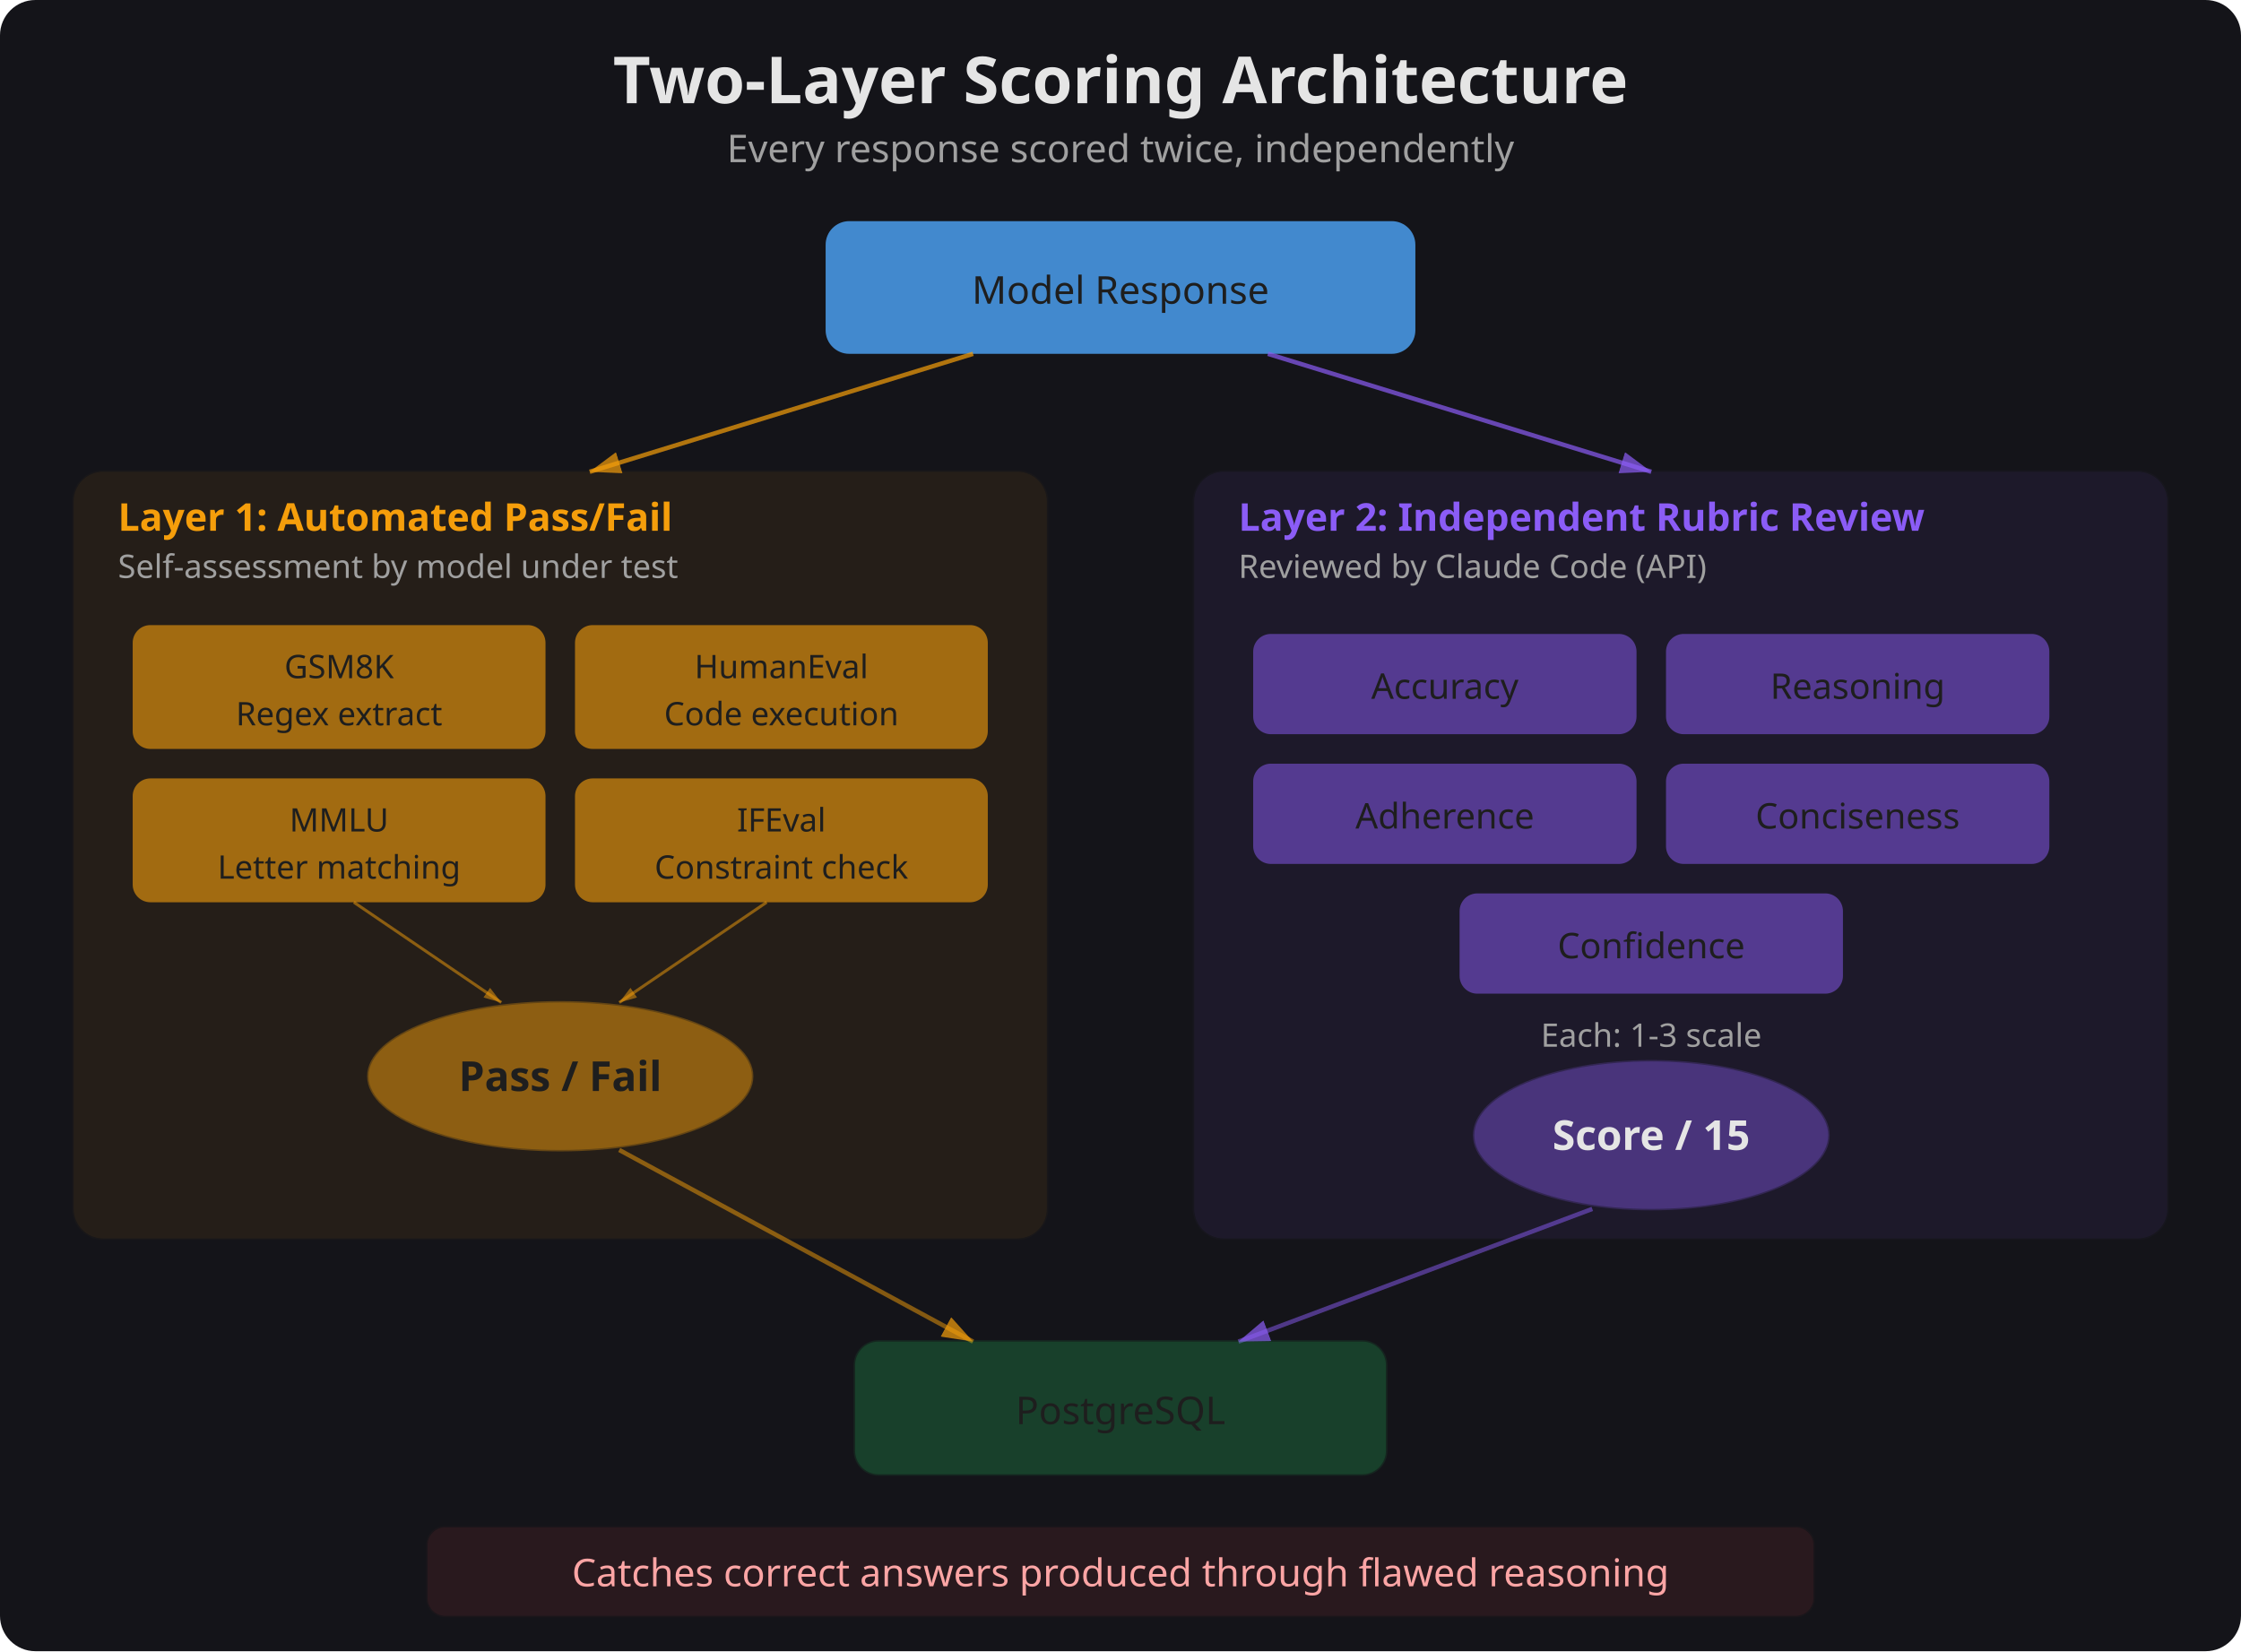
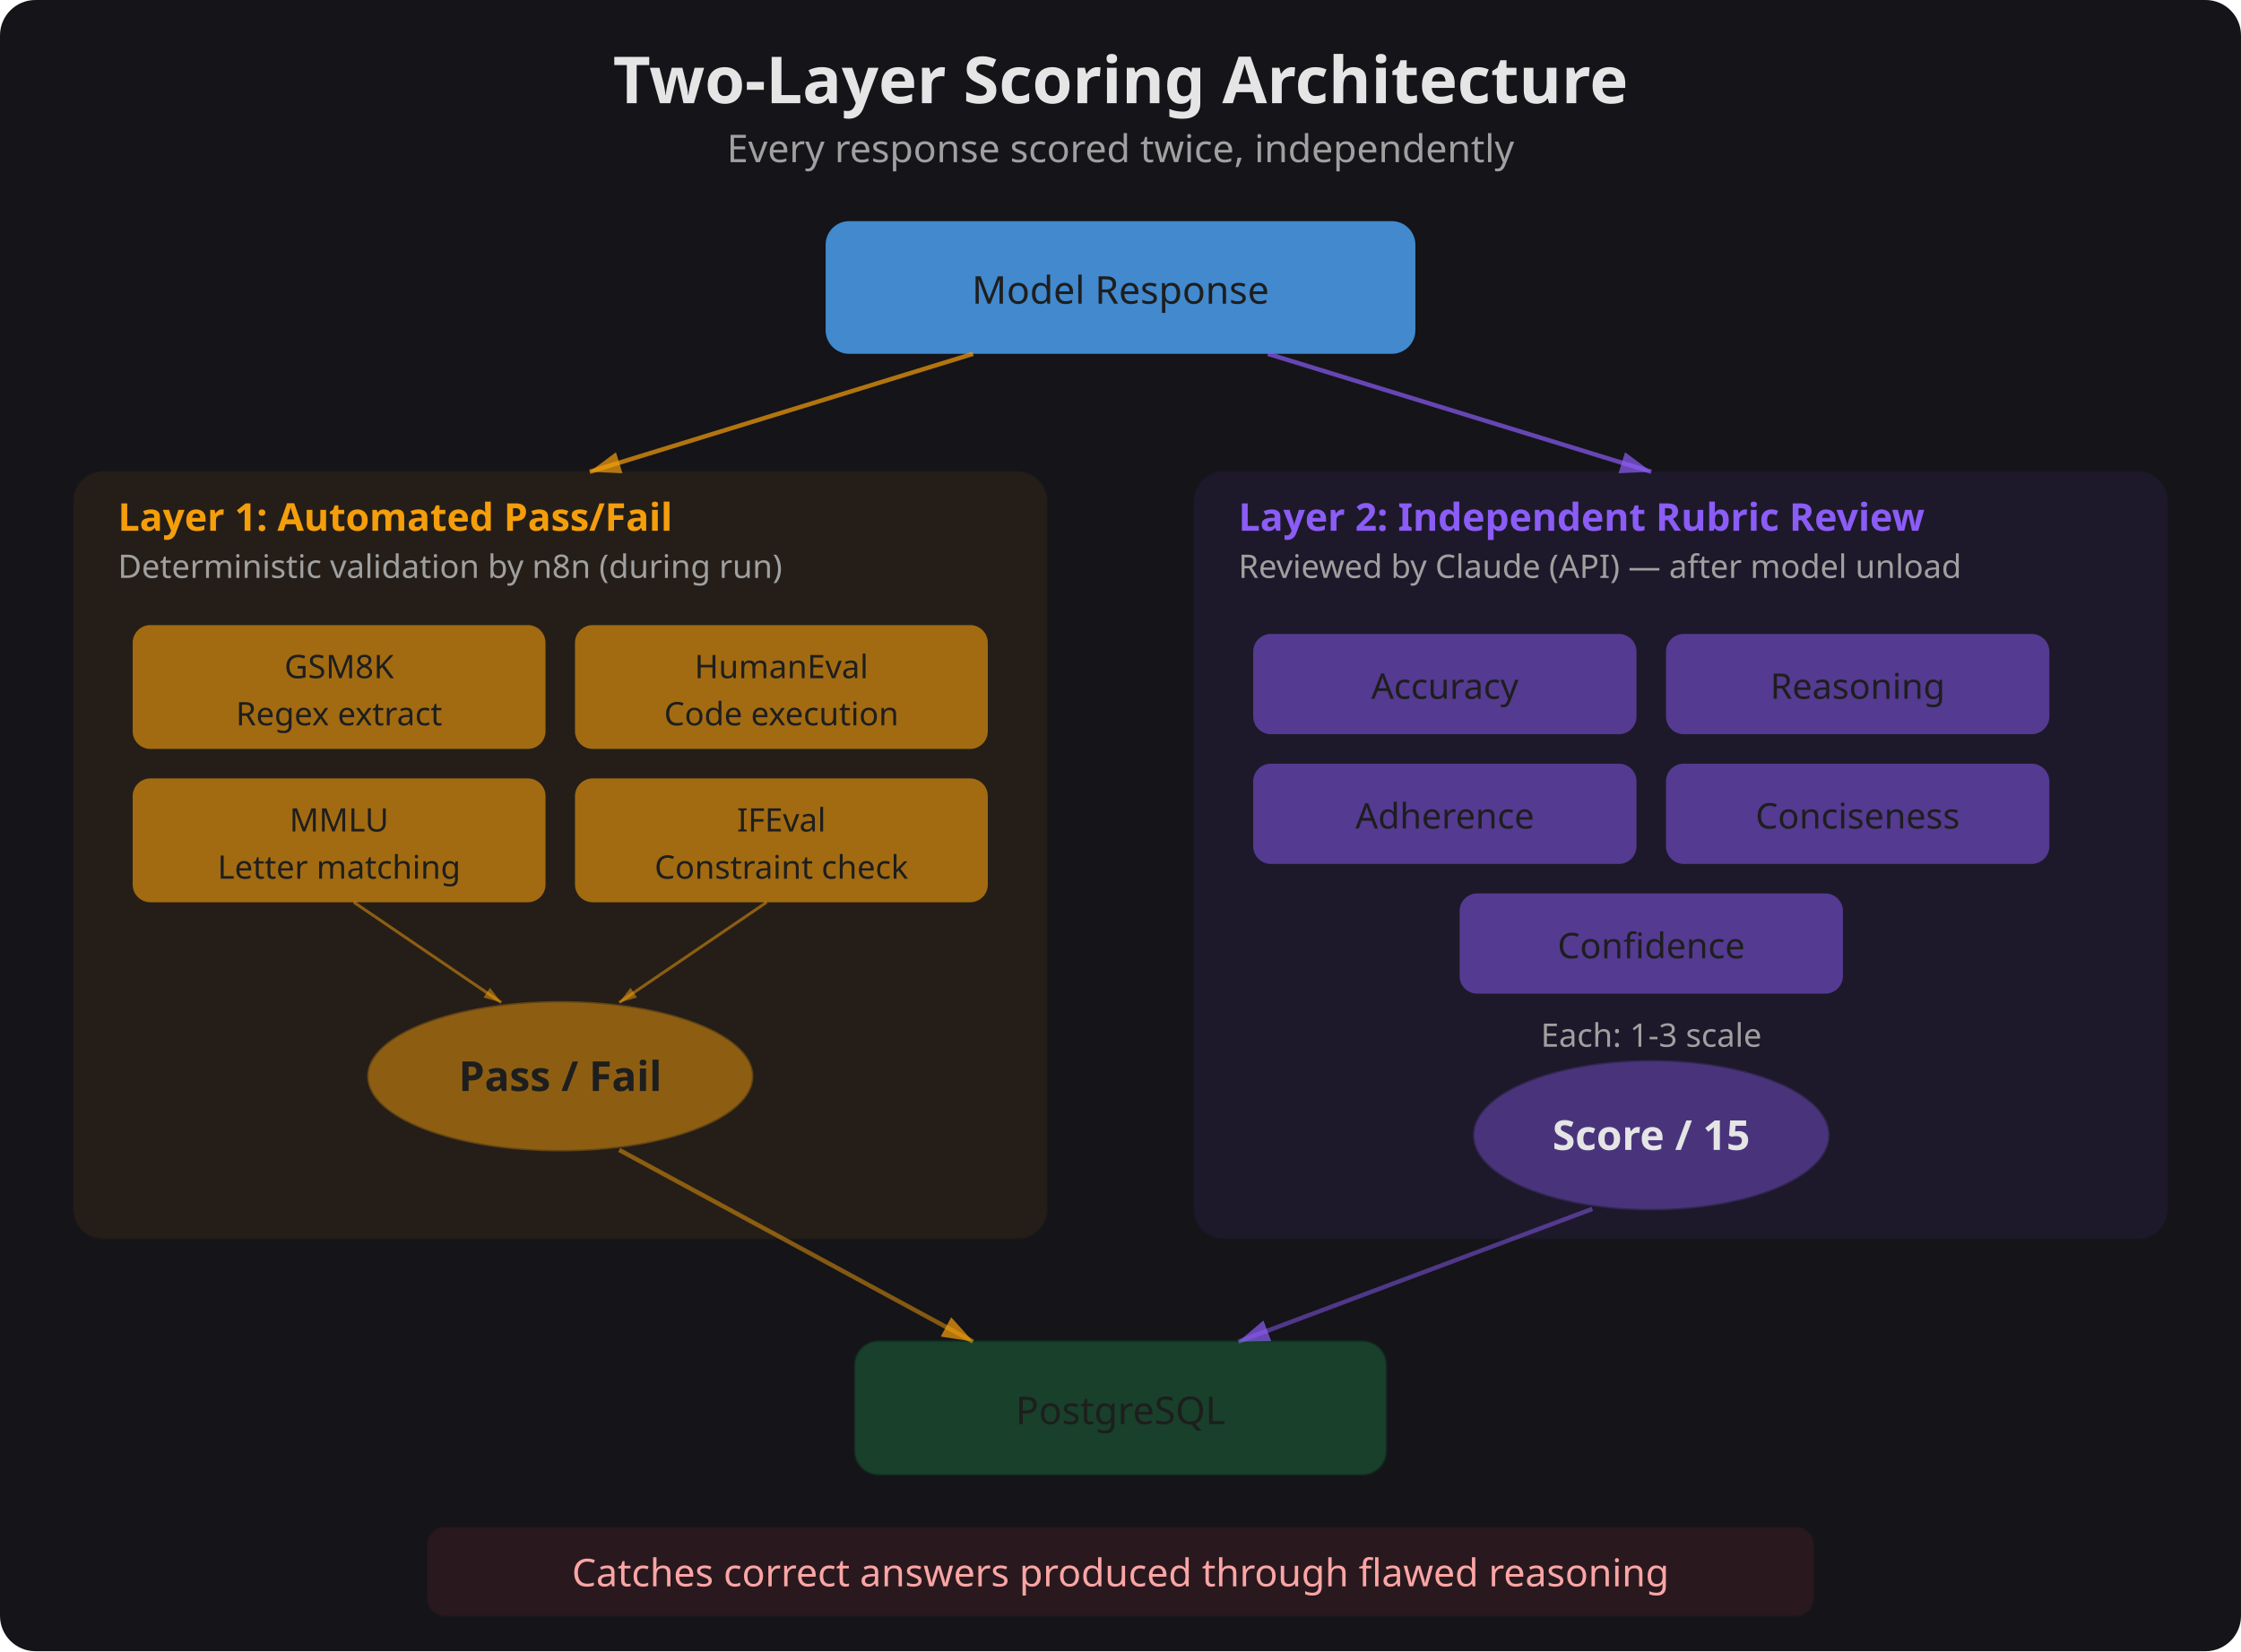
<svg xmlns="http://www.w3.org/2000/svg" viewBox="0 0 760 560" fill="none">
  <style>
    text { font-family: 'Segoe UI', system-ui, sans-serif; }
    .title { font-size: 22px; font-weight: 700; fill: #e5e5e5; }
    .subtitle { font-size: 13px; fill: #a0a0a0; }
    .zone-label { font-size: 13px; font-weight: 600; }
    .zone-sub { font-size: 11px; fill: #a0a0a0; }
    .box-label { font-size: 13px; font-weight: 500; fill: #1e1e1e; }
    .box-label-sm { font-size: 11px; fill: #1e1e1e; }
    .dim-label { font-size: 12px; font-weight: 500; fill: #1e1e1e; }
    .arrow-label { font-size: 11px; fill: #a0a0a0; }
    .insight { font-size: 13px; font-weight: 500; fill: #fca5a5; }
    .score { font-size: 14px; font-weight: 600; }
  </style>
  <rect width="760" height="560" rx="12" fill="#141419" />
  <text x="380" y="35" text-anchor="middle" class="title">Two-Layer Scoring Architecture</text>
  <text x="380" y="55" text-anchor="middle" class="subtitle">Every response scored twice, independently</text>
  <rect x="280" y="75" width="200" height="45" rx="8" fill="#4a9eed" opacity="0.85" />
  <text x="380" y="103" text-anchor="middle" class="box-label">Model Response</text>
  <line x1="330" y1="120" x2="200" y2="160" stroke="#f59e0b" stroke-width="1.5" stroke-opacity="0.7" marker-end="url(#arrow-amber)" />
  <line x1="430" y1="120" x2="560" y2="160" stroke="#8b5cf6" stroke-width="1.5" stroke-opacity="0.7" marker-end="url(#arrow-purple)" />
  <rect x="25" y="160" width="330" height="260" rx="10" fill="#f59e0b" opacity="0.08" stroke="#f59e0b" stroke-opacity="0.25" />
  <text x="40" y="180" class="zone-label" fill="#f59e0b">Layer 1: Automated Pass/Fail</text>
-   <text x="40" y="196" class="zone-sub">Self-assessment by model under test</text>
+   <text x="40" y="196" class="zone-sub">Deterministic validation by n8n (during run)</text>
  <rect x="45" y="212" width="140" height="42" rx="6" fill="#f59e0b" opacity="0.6" />
  <text x="115" y="230" text-anchor="middle" class="box-label-sm">GSM8K</text>
  <text x="115" y="246" text-anchor="middle" class="box-label-sm">Regex extract</text>
  <rect x="195" y="212" width="140" height="42" rx="6" fill="#f59e0b" opacity="0.6" />
  <text x="265" y="230" text-anchor="middle" class="box-label-sm">HumanEval</text>
  <text x="265" y="246" text-anchor="middle" class="box-label-sm">Code execution</text>
  <rect x="45" y="264" width="140" height="42" rx="6" fill="#f59e0b" opacity="0.6" />
  <text x="115" y="282" text-anchor="middle" class="box-label-sm">MMLU</text>
  <text x="115" y="298" text-anchor="middle" class="box-label-sm">Letter matching</text>
  <rect x="195" y="264" width="140" height="42" rx="6" fill="#f59e0b" opacity="0.6" />
  <text x="265" y="282" text-anchor="middle" class="box-label-sm">IFEval</text>
  <text x="265" y="298" text-anchor="middle" class="box-label-sm">Constraint check</text>
  <ellipse cx="190" cy="365" rx="65" ry="25" fill="#f59e0b" opacity="0.5" stroke="#f59e0b" stroke-opacity="0.6" />
  <text x="190" y="370" text-anchor="middle" class="score" fill="#1e1e1e">Pass / Fail</text>
  <line x1="120" y1="306" x2="170" y2="340" stroke="#f59e0b" stroke-width="1" stroke-opacity="0.5" marker-end="url(#arrow-amber-sm)" />
  <line x1="260" y1="306" x2="210" y2="340" stroke="#f59e0b" stroke-width="1" stroke-opacity="0.5" marker-end="url(#arrow-amber-sm)" />
  <rect x="405" y="160" width="330" height="260" rx="10" fill="#8b5cf6" opacity="0.08" stroke="#8b5cf6" stroke-opacity="0.25" />
  <text x="420" y="180" class="zone-label" fill="#8b5cf6">Layer 2: Independent Rubric Review</text>
-   <text x="420" y="196" class="zone-sub">Reviewed by Claude Code (API)</text>
+   <text x="420" y="196" class="zone-sub">Reviewed by Claude (API) — after model unload</text>
  <rect x="425" y="215" width="130" height="34" rx="6" fill="#8b5cf6" opacity="0.5" />
  <text x="490" y="237" text-anchor="middle" class="dim-label">Accuracy</text>
  <rect x="565" y="215" width="130" height="34" rx="6" fill="#8b5cf6" opacity="0.5" />
  <text x="630" y="237" text-anchor="middle" class="dim-label">Reasoning</text>
  <rect x="425" y="259" width="130" height="34" rx="6" fill="#8b5cf6" opacity="0.5" />
  <text x="490" y="281" text-anchor="middle" class="dim-label">Adherence</text>
  <rect x="565" y="259" width="130" height="34" rx="6" fill="#8b5cf6" opacity="0.5" />
  <text x="630" y="281" text-anchor="middle" class="dim-label">Conciseness</text>
  <rect x="495" y="303" width="130" height="34" rx="6" fill="#8b5cf6" opacity="0.5" />
  <text x="560" y="325" text-anchor="middle" class="dim-label">Confidence</text>
  <text x="560" y="355" text-anchor="middle" class="zone-sub">Each: 1-3 scale</text>
  <ellipse cx="560" cy="385" rx="60" ry="25" fill="#8b5cf6" opacity="0.4" stroke="#8b5cf6" stroke-opacity="0.5" />
  <text x="560" y="390" text-anchor="middle" class="score" fill="#e5e5e5">Score / 15</text>
  <line x1="210" y1="390" x2="330" y2="455" stroke="#f59e0b" stroke-width="1.5" stroke-opacity="0.5" marker-end="url(#arrow-amber)" />
  <line x1="540" y1="410" x2="420" y2="455" stroke="#8b5cf6" stroke-width="1.5" stroke-opacity="0.5" marker-end="url(#arrow-purple)" />
  <rect x="290" y="455" width="180" height="45" rx="8" fill="#22c55e" opacity="0.25" stroke="#22c55e" stroke-opacity="0.4" />
  <text x="380" y="483" text-anchor="middle" class="box-label" fill="#86efac">PostgreSQL</text>
  <rect x="145" y="518" width="470" height="30" rx="6" fill="#ef4444" opacity="0.1" stroke="#ef4444" stroke-opacity="0.25" />
  <text x="380" y="538" text-anchor="middle" class="insight">Catches correct answers produced through flawed reasoning</text>
  <defs>
    <marker id="arrow-amber" markerWidth="7" markerHeight="5" refX="7" refY="2.5" orient="auto">
      <path d="M0,0 L7,2.5 L0,5" fill="#f59e0b" opacity="0.7" />
    </marker>
    <marker id="arrow-amber-sm" markerWidth="6" markerHeight="4" refX="6" refY="2" orient="auto">
      <path d="M0,0 L6,2 L0,4" fill="#f59e0b" opacity="0.5" />
    </marker>
    <marker id="arrow-purple" markerWidth="7" markerHeight="5" refX="7" refY="2.5" orient="auto">
      <path d="M0,0 L7,2.5 L0,5" fill="#8b5cf6" opacity="0.7" />
    </marker>
  </defs>
</svg>
